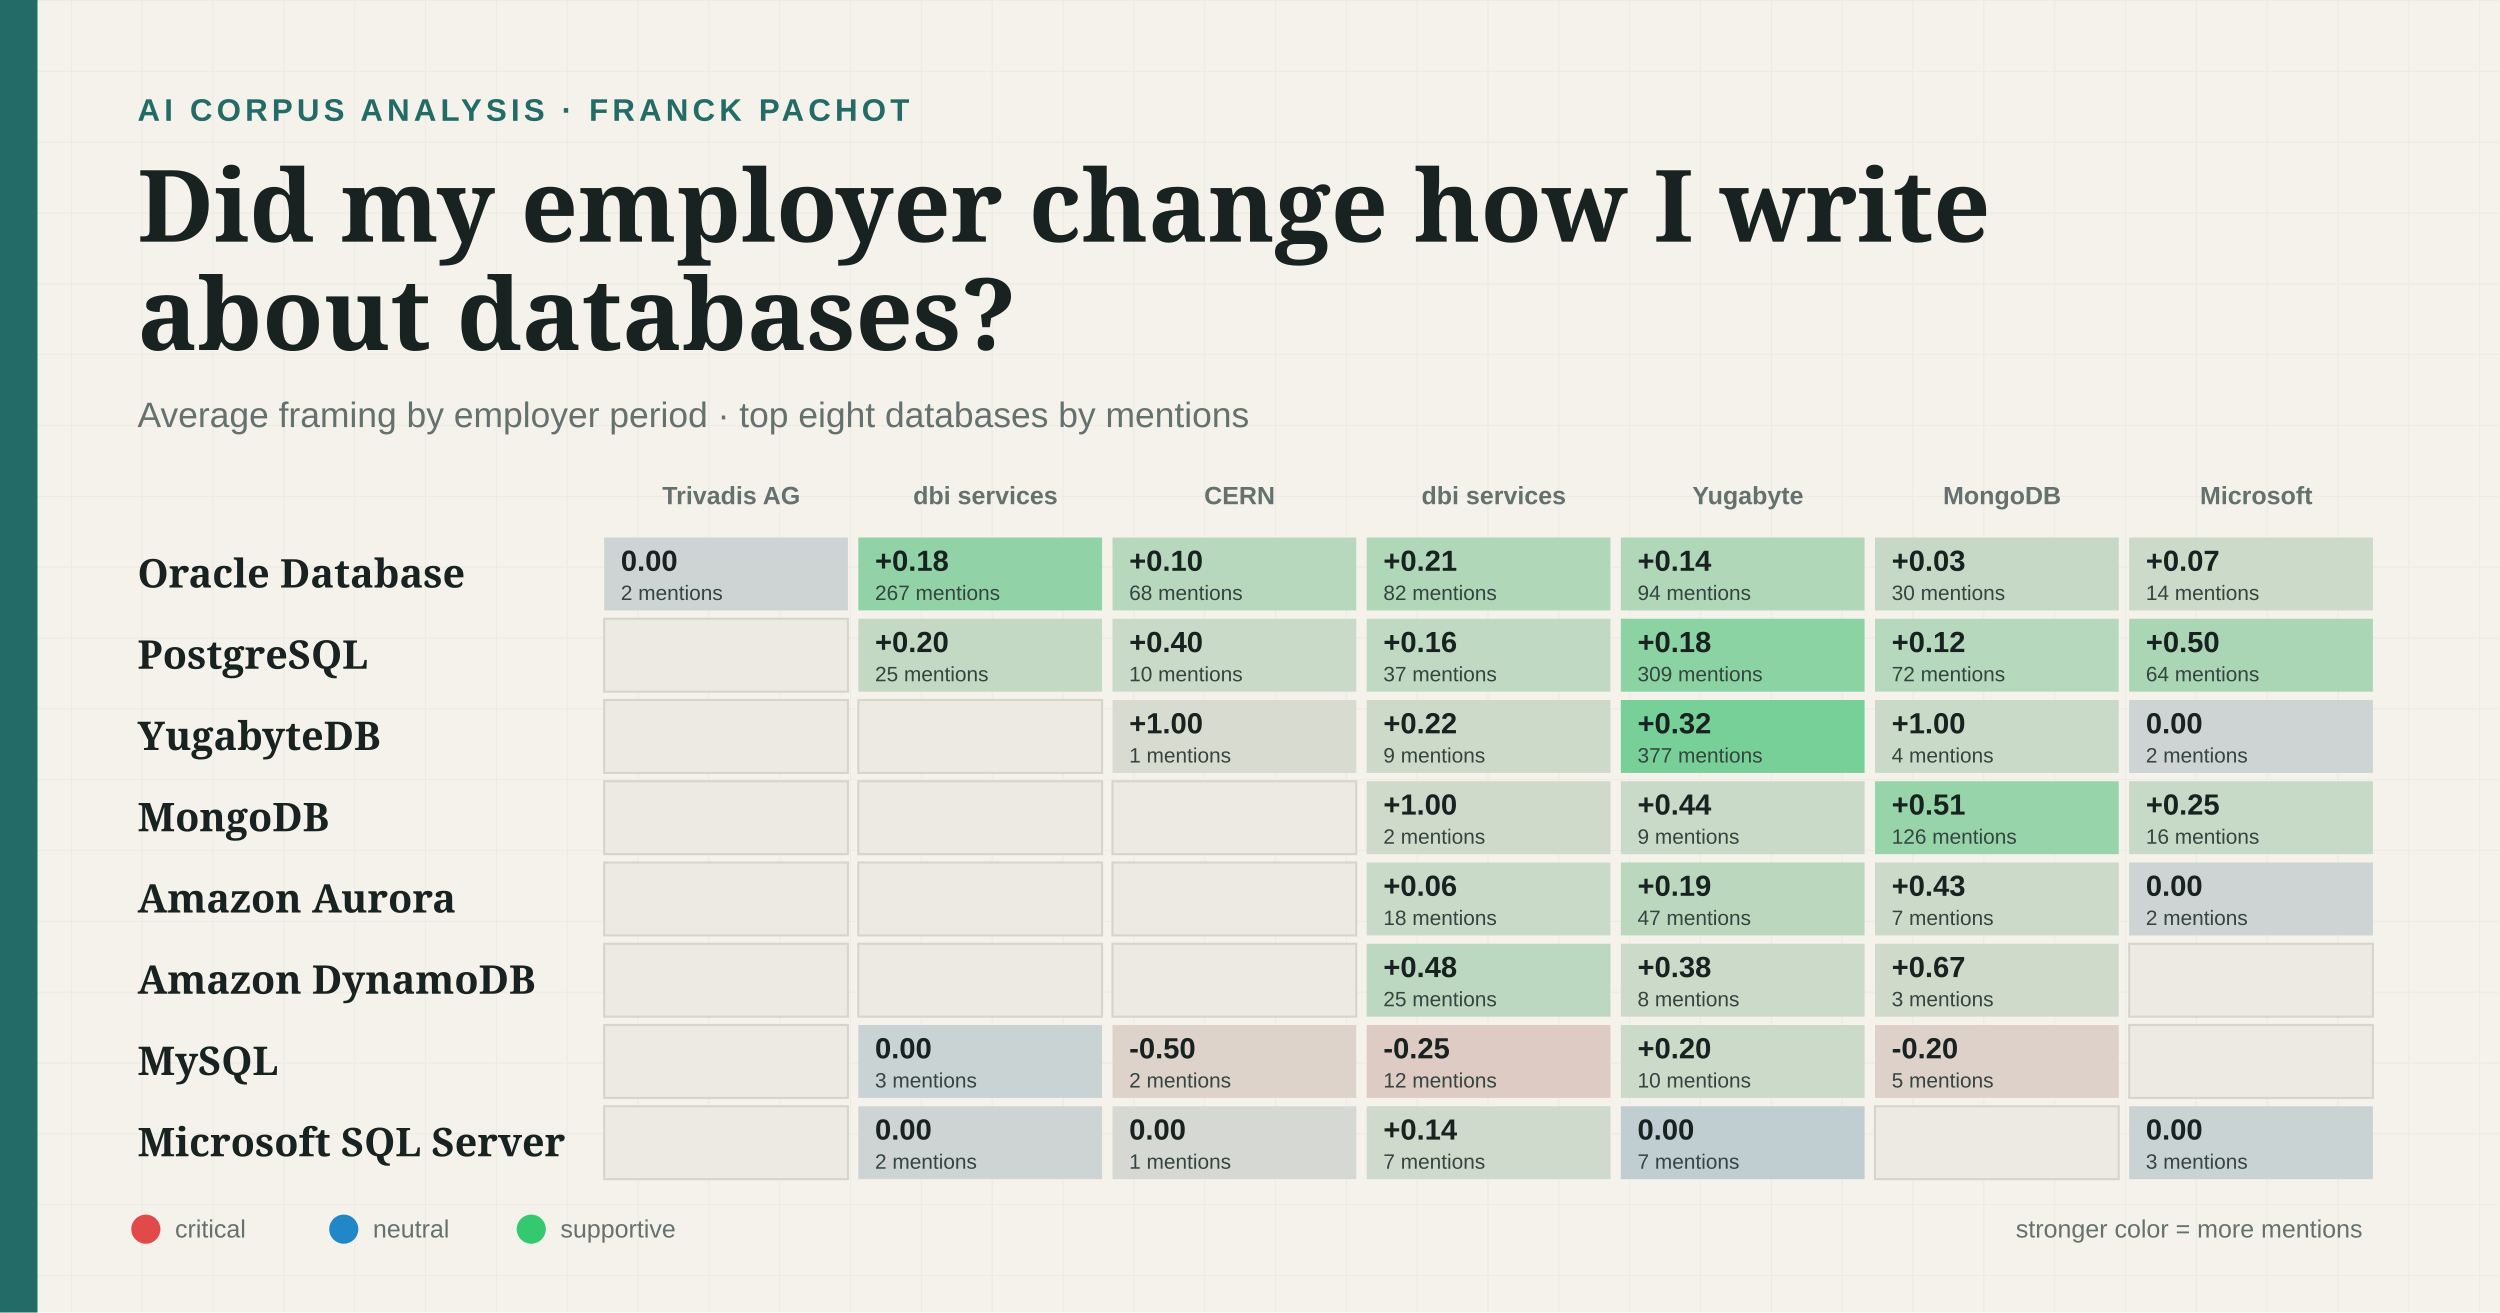
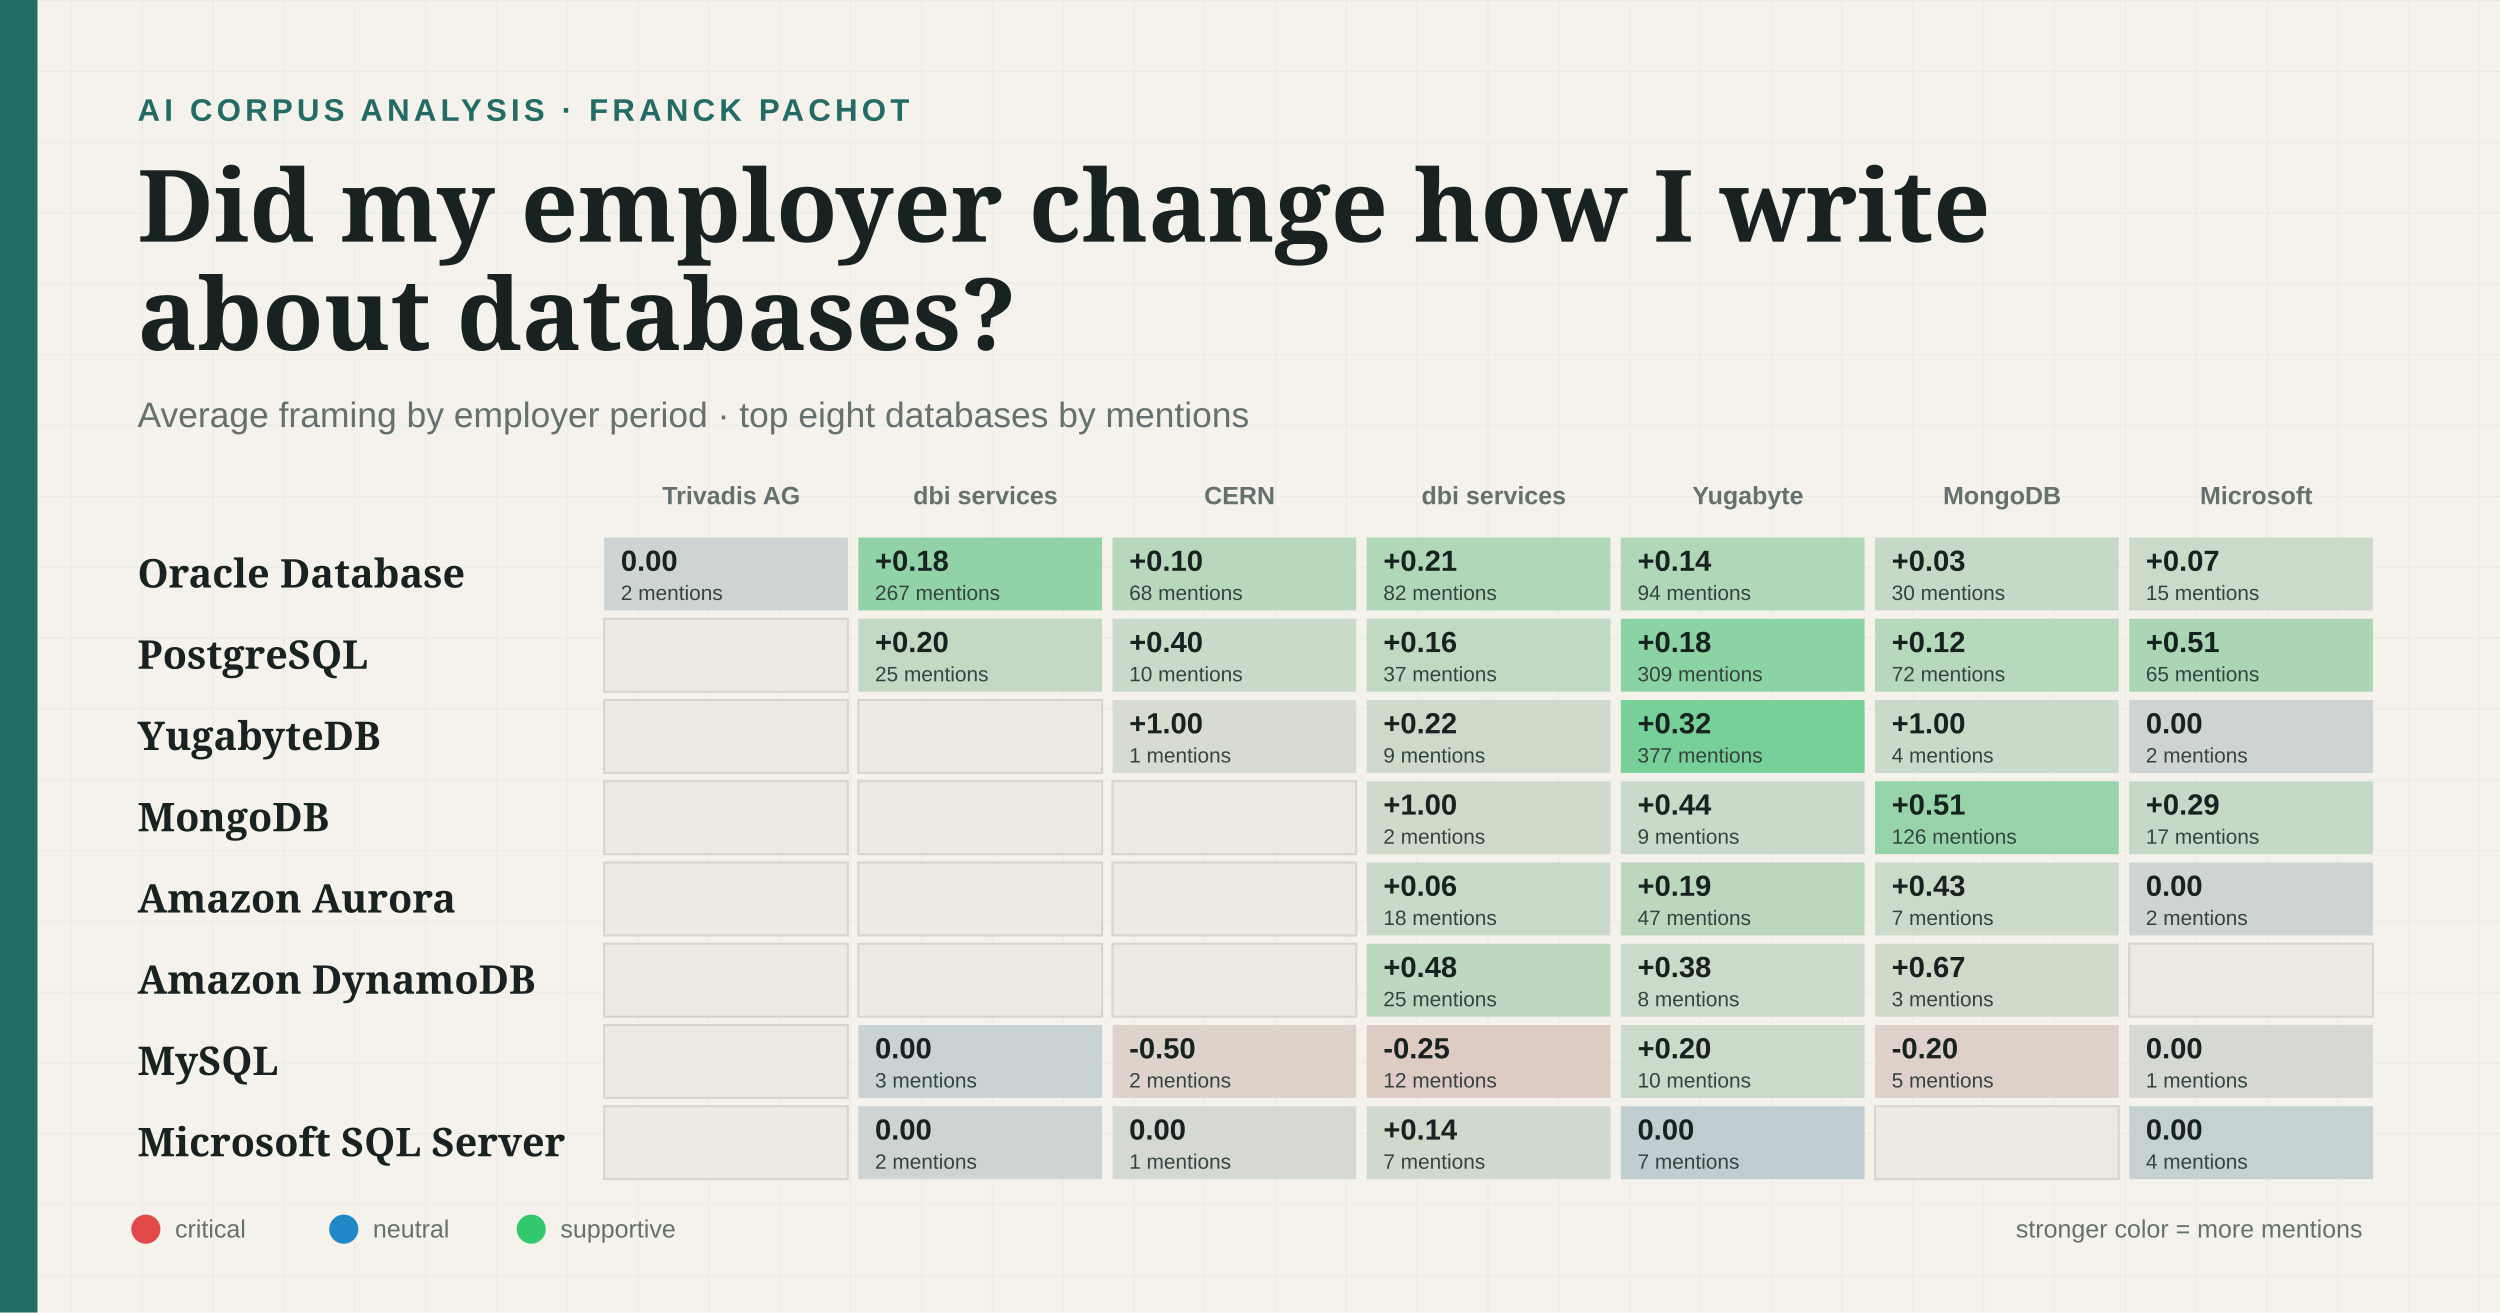
<svg xmlns="http://www.w3.org/2000/svg" width="1200" height="630" viewBox="0 0 1200 630">
  <defs>
    <pattern id="grid" width="34" height="34" patternUnits="userSpaceOnUse">
      <path d="M34 0H0V34" fill="none" stroke="#182321" stroke-opacity=".035" />
    </pattern>
  </defs>
  <style>
    text { fill: #182321; font-family: Arial, Helvetica, sans-serif; }
    .eyebrow { fill: #236b66; font-size: 15px; font-weight: 700; letter-spacing: 2px; }
    .title { font-family: Georgia, serif; font-size: 48px; font-weight: 700; }
    .subtitle { fill: #65716e; font-size: 17px; }
    .period { fill: #65716e; font-size: 12px; font-weight: 700; }
    .database { font-family: Georgia, serif; font-size: 19px; font-weight: 700; }
    .score { font-size: 14px; font-weight: 700; }
    .mentions { fill: #344440; font-size: 10px; }
    .legend { fill: #65716e; font-size: 12px; }
    .empty { fill: #eceae3; stroke: #d7d4c9; }
  </style>
  <rect width="1200" height="630" fill="#f4f2ea" />
  <rect width="1200" height="630" fill="url(#grid)" />
  <rect x="0" width="18" height="630" fill="#236b66" />
  <text x="66" y="58" class="eyebrow">AI CORPUS ANALYSIS · FRANCK PACHOT</text>
  <text x="66" y="116" class="title">Did my employer change how I write</text>
  <text x="66" y="168" class="title">about databases?</text>
  <text x="66" y="205" class="subtitle">Average framing by employer period · top eight databases by mentions</text>
  <text x="351" y="242" text-anchor="middle" class="period">Trivadis AG</text>
  <text x="473" y="242" text-anchor="middle" class="period">dbi services</text>
  <text x="595" y="242" text-anchor="middle" class="period">CERN</text>
  <text x="717" y="242" text-anchor="middle" class="period">dbi services</text>
  <text x="839" y="242" text-anchor="middle" class="period">Yugabyte</text>
  <text x="961" y="242" text-anchor="middle" class="period">MongoDB</text>
  <text x="1083" y="242" text-anchor="middle" class="period">Microsoft</text>
  <text x="66" y="282" class="database">Oracle Database</text>
  <rect x="290" y="258" width="117" height="35" fill="#cdd4d3" />
  <text x="298" y="274" class="score">0.00</text>
  <text x="298" y="288" class="mentions">2 mentions</text>
  <rect x="412" y="258" width="117" height="35" fill="#91d3a6" />
  <text x="420" y="274" class="score">+0.18</text>
  <text x="420" y="288" class="mentions">267 mentions</text>
  <rect x="534" y="258" width="117" height="35" fill="#b8d8bd" />
  <text x="542" y="274" class="score">+0.10</text>
  <text x="542" y="288" class="mentions">68 mentions</text>
  <rect x="656" y="258" width="117" height="35" fill="#b1d7b9" />
  <text x="664" y="274" class="score">+0.21</text>
  <text x="664" y="288" class="mentions">82 mentions</text>
  <rect x="778" y="258" width="117" height="35" fill="#b1d7b9" />
  <text x="786" y="274" class="score">+0.14</text>
  <text x="786" y="288" class="mentions">94 mentions</text>
  <rect x="900" y="258" width="117" height="35" fill="#c6d9c6" />
  <text x="908" y="274" class="score">+0.03</text>
  <text x="908" y="288" class="mentions">30 mentions</text>
  <rect x="1022" y="258" width="117" height="35" fill="#ccdac9" />
  <text x="1030" y="274" class="score">+0.07</text>
-   <text x="1030" y="288" class="mentions">14 mentions</text>
+   <text x="1030" y="288" class="mentions">15 mentions</text>
  <text x="66" y="321" class="database">PostgreSQL</text>
  <rect x="290" y="297" width="117" height="35" class="empty" />
  <rect x="412" y="297" width="117" height="35" fill="#c4d9c4" />
  <text x="420" y="313" class="score">+0.20</text>
  <text x="420" y="327" class="mentions">25 mentions</text>
  <rect x="534" y="297" width="117" height="35" fill="#c9dac8" />
  <text x="542" y="313" class="score">+0.40</text>
  <text x="542" y="327" class="mentions">10 mentions</text>
  <rect x="656" y="297" width="117" height="35" fill="#c0d9c2" />
  <text x="664" y="313" class="score">+0.16</text>
  <text x="664" y="327" class="mentions">37 mentions</text>
  <rect x="778" y="297" width="117" height="35" fill="#8bd3a2" />
  <text x="786" y="313" class="score">+0.18</text>
  <text x="786" y="327" class="mentions">309 mentions</text>
  <rect x="900" y="297" width="117" height="35" fill="#b6d8bc" />
  <text x="908" y="313" class="score">+0.12</text>
  <text x="908" y="327" class="mentions">72 mentions</text>
-   <rect x="1022" y="297" width="117" height="35" fill="#abd6b5" />
-   <text x="1030" y="313" class="score">+0.50</text>
-   <text x="1030" y="327" class="mentions">64 mentions</text>
+   <rect x="1022" y="297" width="117" height="35" fill="#aad6b5" />
+   <text x="1030" y="313" class="score">+0.51</text>
+   <text x="1030" y="327" class="mentions">65 mentions</text>
  <text x="66" y="360" class="database">YugabyteDB</text>
  <rect x="290" y="336" width="117" height="35" class="empty" />
  <rect x="412" y="336" width="117" height="35" class="empty" />
  <rect x="534" y="336" width="117" height="35" fill="#d8dbd0" />
  <text x="542" y="352" class="score">+1.00</text>
  <text x="542" y="366" class="mentions">1 mentions</text>
  <rect x="656" y="336" width="117" height="35" fill="#cddaca" />
  <text x="664" y="352" class="score">+0.22</text>
  <text x="664" y="366" class="mentions">9 mentions</text>
  <rect x="778" y="336" width="117" height="35" fill="#77d097" />
  <text x="786" y="352" class="score">+0.32</text>
  <text x="786" y="366" class="mentions">377 mentions</text>
  <rect x="900" y="336" width="117" height="35" fill="#cadac8" />
  <text x="908" y="352" class="score">+1.00</text>
  <text x="908" y="366" class="mentions">4 mentions</text>
  <rect x="1022" y="336" width="117" height="35" fill="#cdd4d3" />
  <text x="1030" y="352" class="score">0.00</text>
  <text x="1030" y="366" class="mentions">2 mentions</text>
  <text x="66" y="399" class="database">MongoDB</text>
  <rect x="290" y="375" width="117" height="35" class="empty" />
  <rect x="412" y="375" width="117" height="35" class="empty" />
  <rect x="534" y="375" width="117" height="35" class="empty" />
  <rect x="656" y="375" width="117" height="35" fill="#d0dacb" />
  <text x="664" y="391" class="score">+1.00</text>
  <text x="664" y="405" class="mentions">2 mentions</text>
  <rect x="778" y="375" width="117" height="35" fill="#cadac8" />
  <text x="786" y="391" class="score">+0.44</text>
  <text x="786" y="405" class="mentions">9 mentions</text>
  <rect x="900" y="375" width="117" height="35" fill="#97d4aa" />
  <text x="908" y="391" class="score">+0.51</text>
  <text x="908" y="405" class="mentions">126 mentions</text>
-   <rect x="1022" y="375" width="117" height="35" fill="#c7d9c7" />
-   <text x="1030" y="391" class="score">+0.25</text>
-   <text x="1030" y="405" class="mentions">16 mentions</text>
+   <rect x="1022" y="375" width="117" height="35" fill="#c6d9c6" />
+   <text x="1030" y="391" class="score">+0.29</text>
+   <text x="1030" y="405" class="mentions">17 mentions</text>
  <text x="66" y="438" class="database">Amazon Aurora</text>
  <rect x="290" y="414" width="117" height="35" class="empty" />
  <rect x="412" y="414" width="117" height="35" class="empty" />
  <rect x="534" y="414" width="117" height="35" class="empty" />
  <rect x="656" y="414" width="117" height="35" fill="#cadac8" />
  <text x="664" y="430" class="score">+0.06</text>
  <text x="664" y="444" class="mentions">18 mentions</text>
  <rect x="778" y="414" width="117" height="35" fill="#bbd8bf" />
  <text x="786" y="430" class="score">+0.19</text>
  <text x="786" y="444" class="mentions">47 mentions</text>
  <rect x="900" y="414" width="117" height="35" fill="#ccdac9" />
  <text x="908" y="430" class="score">+0.43</text>
  <text x="908" y="444" class="mentions">7 mentions</text>
  <rect x="1022" y="414" width="117" height="35" fill="#cdd4d3" />
  <text x="1030" y="430" class="score">0.00</text>
  <text x="1030" y="444" class="mentions">2 mentions</text>
  <text x="66" y="477" class="database">Amazon DynamoDB</text>
  <rect x="290" y="453" width="117" height="35" class="empty" />
  <rect x="412" y="453" width="117" height="35" class="empty" />
  <rect x="534" y="453" width="117" height="35" class="empty" />
  <rect x="656" y="453" width="117" height="35" fill="#bdd8c0" />
  <text x="664" y="469" class="score">+0.48</text>
  <text x="664" y="483" class="mentions">25 mentions</text>
  <rect x="778" y="453" width="117" height="35" fill="#ccdac9" />
  <text x="786" y="469" class="score">+0.38</text>
  <text x="786" y="483" class="mentions">8 mentions</text>
  <rect x="900" y="453" width="117" height="35" fill="#cfdacb" />
  <text x="908" y="469" class="score">+0.67</text>
  <text x="908" y="483" class="mentions">3 mentions</text>
  <rect x="1022" y="453" width="117" height="35" class="empty" />
  <text x="66" y="516" class="database">MySQL</text>
  <rect x="290" y="492" width="117" height="35" class="empty" />
  <rect x="412" y="492" width="117" height="35" fill="#c9d3d3" />
  <text x="420" y="508" class="score">0.00</text>
  <text x="420" y="522" class="mentions">3 mentions</text>
  <rect x="534" y="492" width="117" height="35" fill="#ded3cb" />
  <text x="542" y="508" class="score">-0.50</text>
  <text x="542" y="522" class="mentions">2 mentions</text>
  <rect x="656" y="492" width="117" height="35" fill="#decbc4" />
  <text x="664" y="508" class="score">-0.25</text>
  <text x="664" y="522" class="mentions">12 mentions</text>
  <rect x="778" y="492" width="117" height="35" fill="#ccdaca" />
  <text x="786" y="508" class="score">+0.20</text>
  <text x="786" y="522" class="mentions">10 mentions</text>
  <rect x="900" y="492" width="117" height="35" fill="#ded1c9" />
  <text x="908" y="508" class="score">-0.20</text>
  <text x="908" y="522" class="mentions">5 mentions</text>
-   <rect x="1022" y="492" width="117" height="35" class="empty" />
+   <rect x="1022" y="492" width="117" height="35" fill="#d6d9d3" />
+   <text x="1030" y="508" class="score">0.00</text>
+   <text x="1030" y="522" class="mentions">1 mentions</text>
  <text x="66" y="555" class="database">Microsoft SQL Server</text>
  <rect x="290" y="531" width="117" height="35" class="empty" />
  <rect x="412" y="531" width="117" height="35" fill="#cdd4d3" />
  <text x="420" y="547" class="score">0.00</text>
  <text x="420" y="561" class="mentions">2 mentions</text>
  <rect x="534" y="531" width="117" height="35" fill="#d6d9d3" />
  <text x="542" y="547" class="score">0.00</text>
  <text x="542" y="561" class="mentions">1 mentions</text>
  <rect x="656" y="531" width="117" height="35" fill="#d0dacc" />
  <text x="664" y="547" class="score">+0.14</text>
  <text x="664" y="561" class="mentions">7 mentions</text>
  <rect x="778" y="531" width="117" height="35" fill="#c0ced2" />
  <text x="786" y="547" class="score">0.00</text>
  <text x="786" y="561" class="mentions">7 mentions</text>
  <rect x="900" y="531" width="117" height="35" class="empty" />
-   <rect x="1022" y="531" width="117" height="35" fill="#c9d3d3" />
+   <rect x="1022" y="531" width="117" height="35" fill="#c6d1d2" />
  <text x="1030" y="547" class="score">0.00</text>
-   <text x="1030" y="561" class="mentions">3 mentions</text>
+   <text x="1030" y="561" class="mentions">4 mentions</text>
  <circle cx="70" cy="590" r="7" fill="#e24a4a" />
  <text x="84" y="594" class="legend">critical</text>
  <circle cx="165" cy="590" r="7" fill="#2187c7" />
  <text x="179" y="594" class="legend">neutral</text>
  <circle cx="255" cy="590" r="7" fill="#35c96f" />
  <text x="269" y="594" class="legend">supportive</text>
  <text x="1134" y="594" text-anchor="end" class="legend">stronger color = more mentions</text>
</svg>
